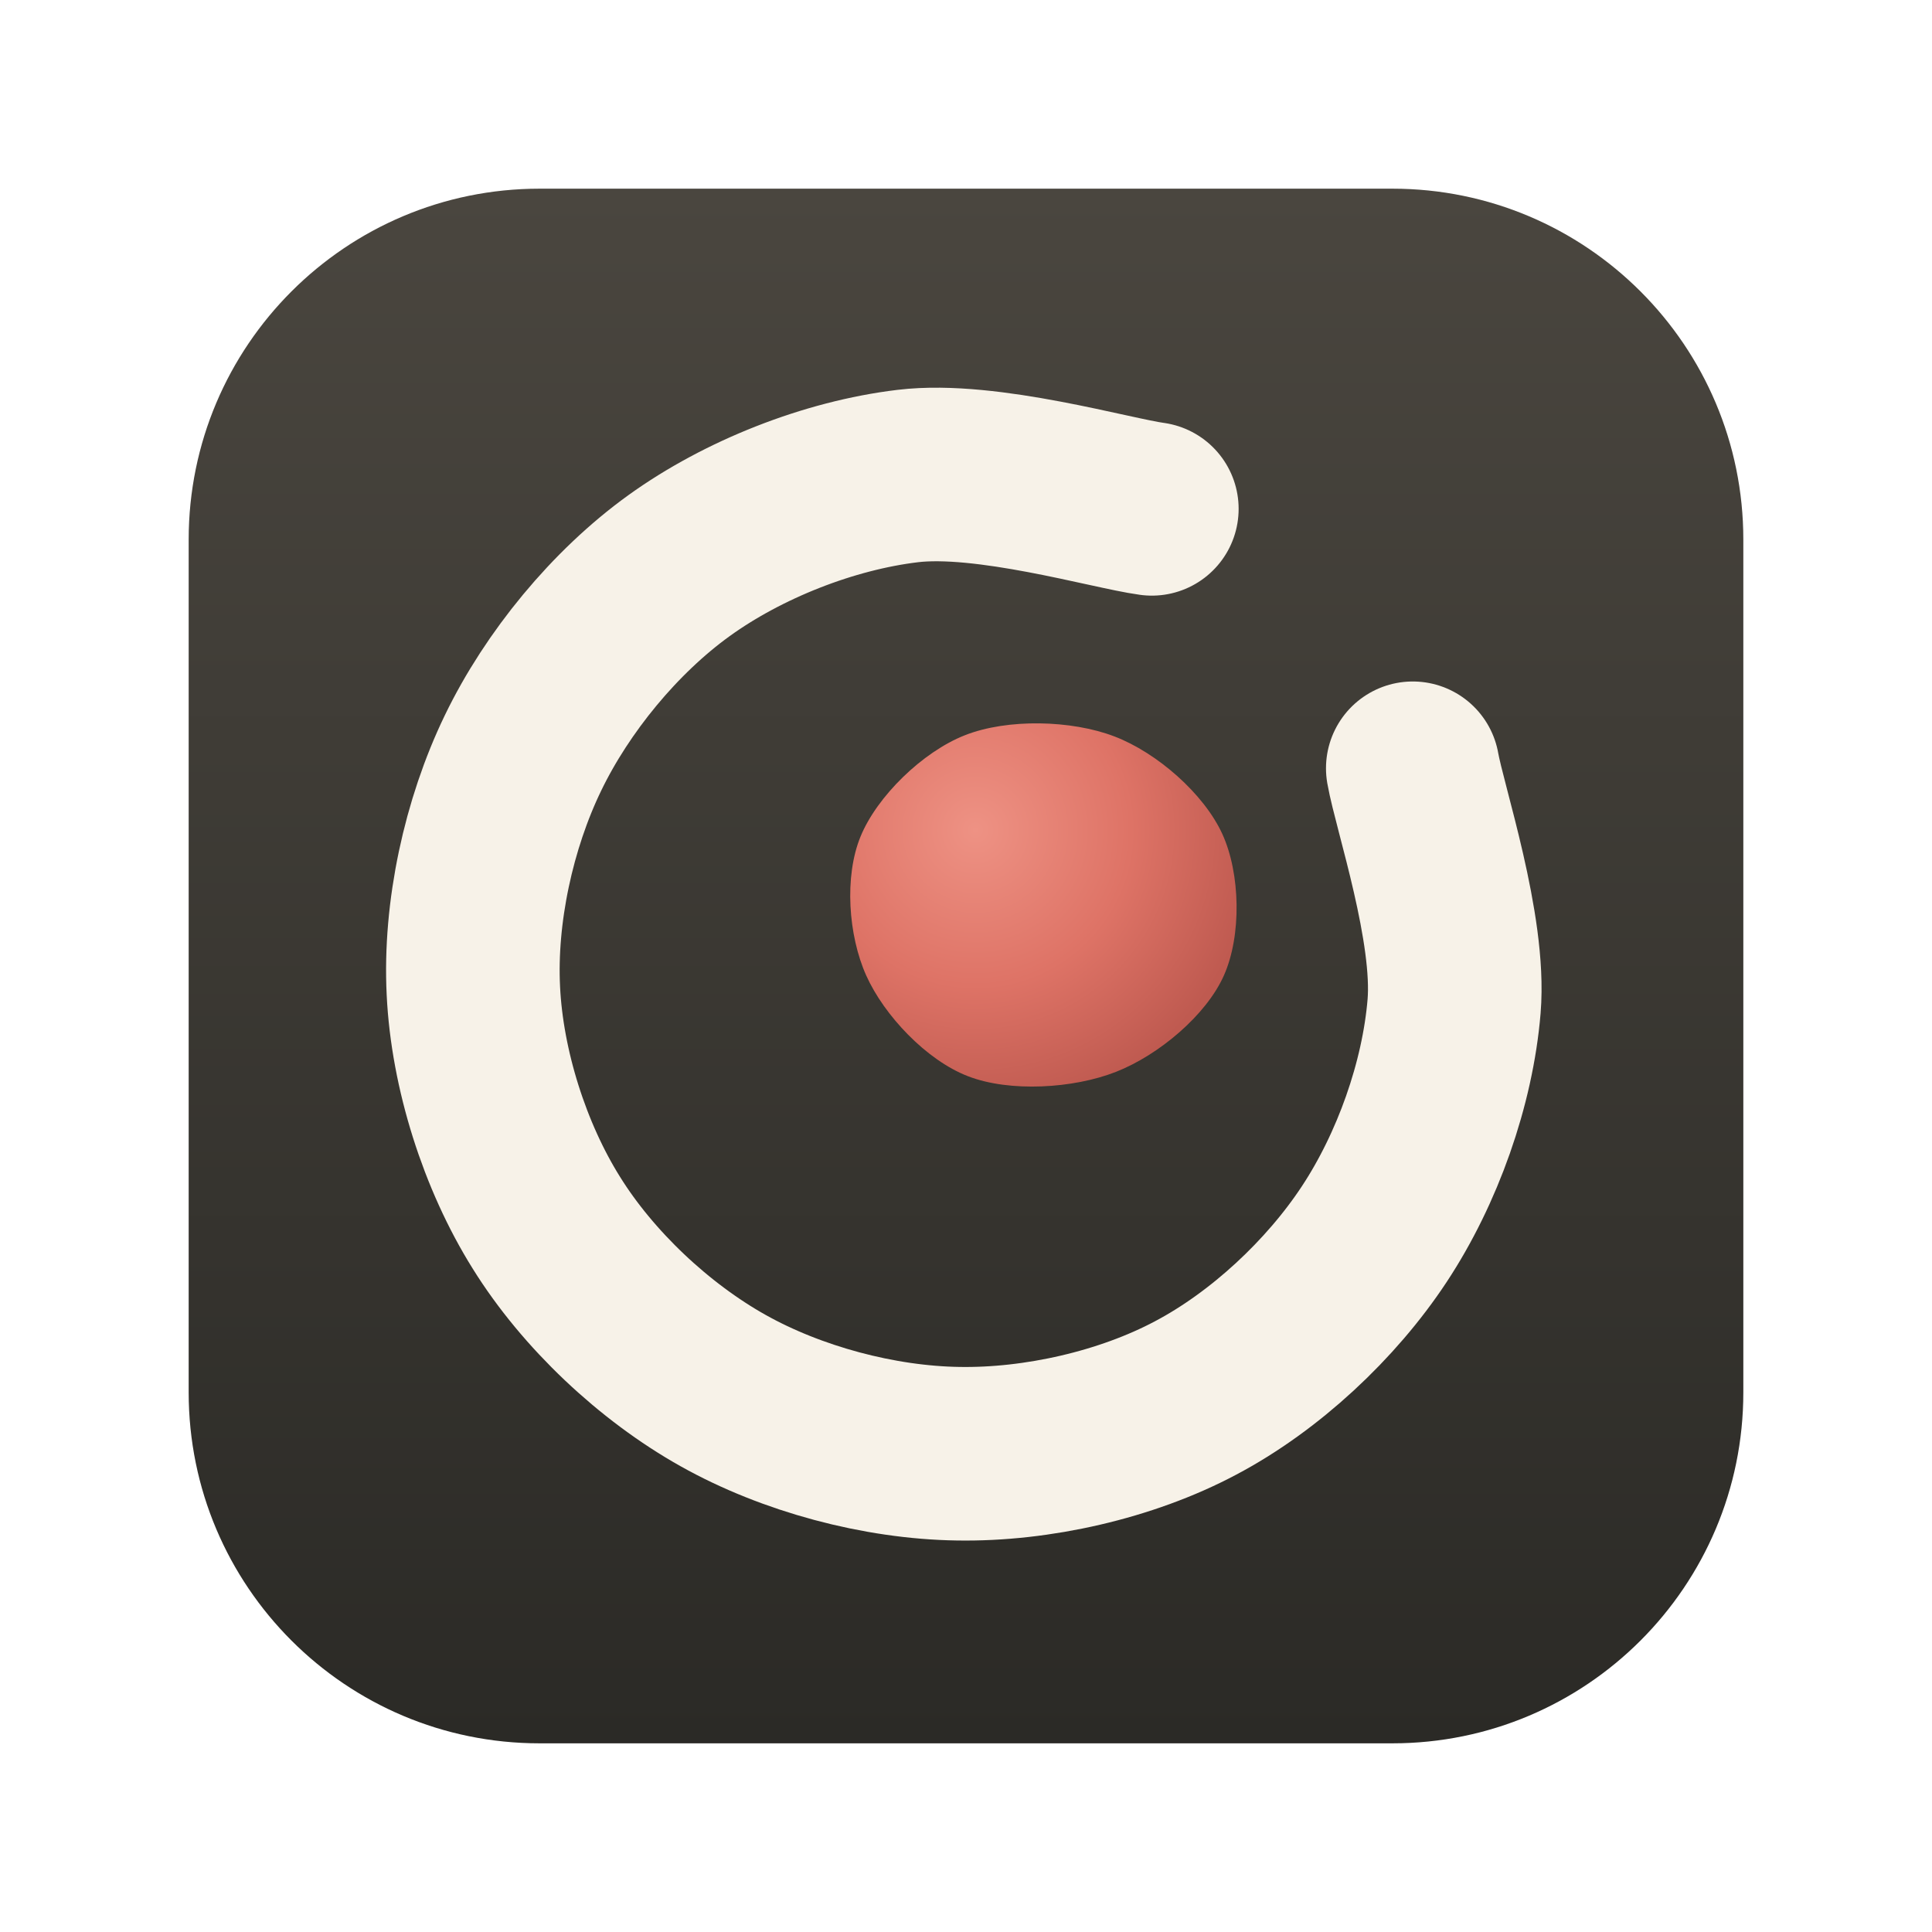
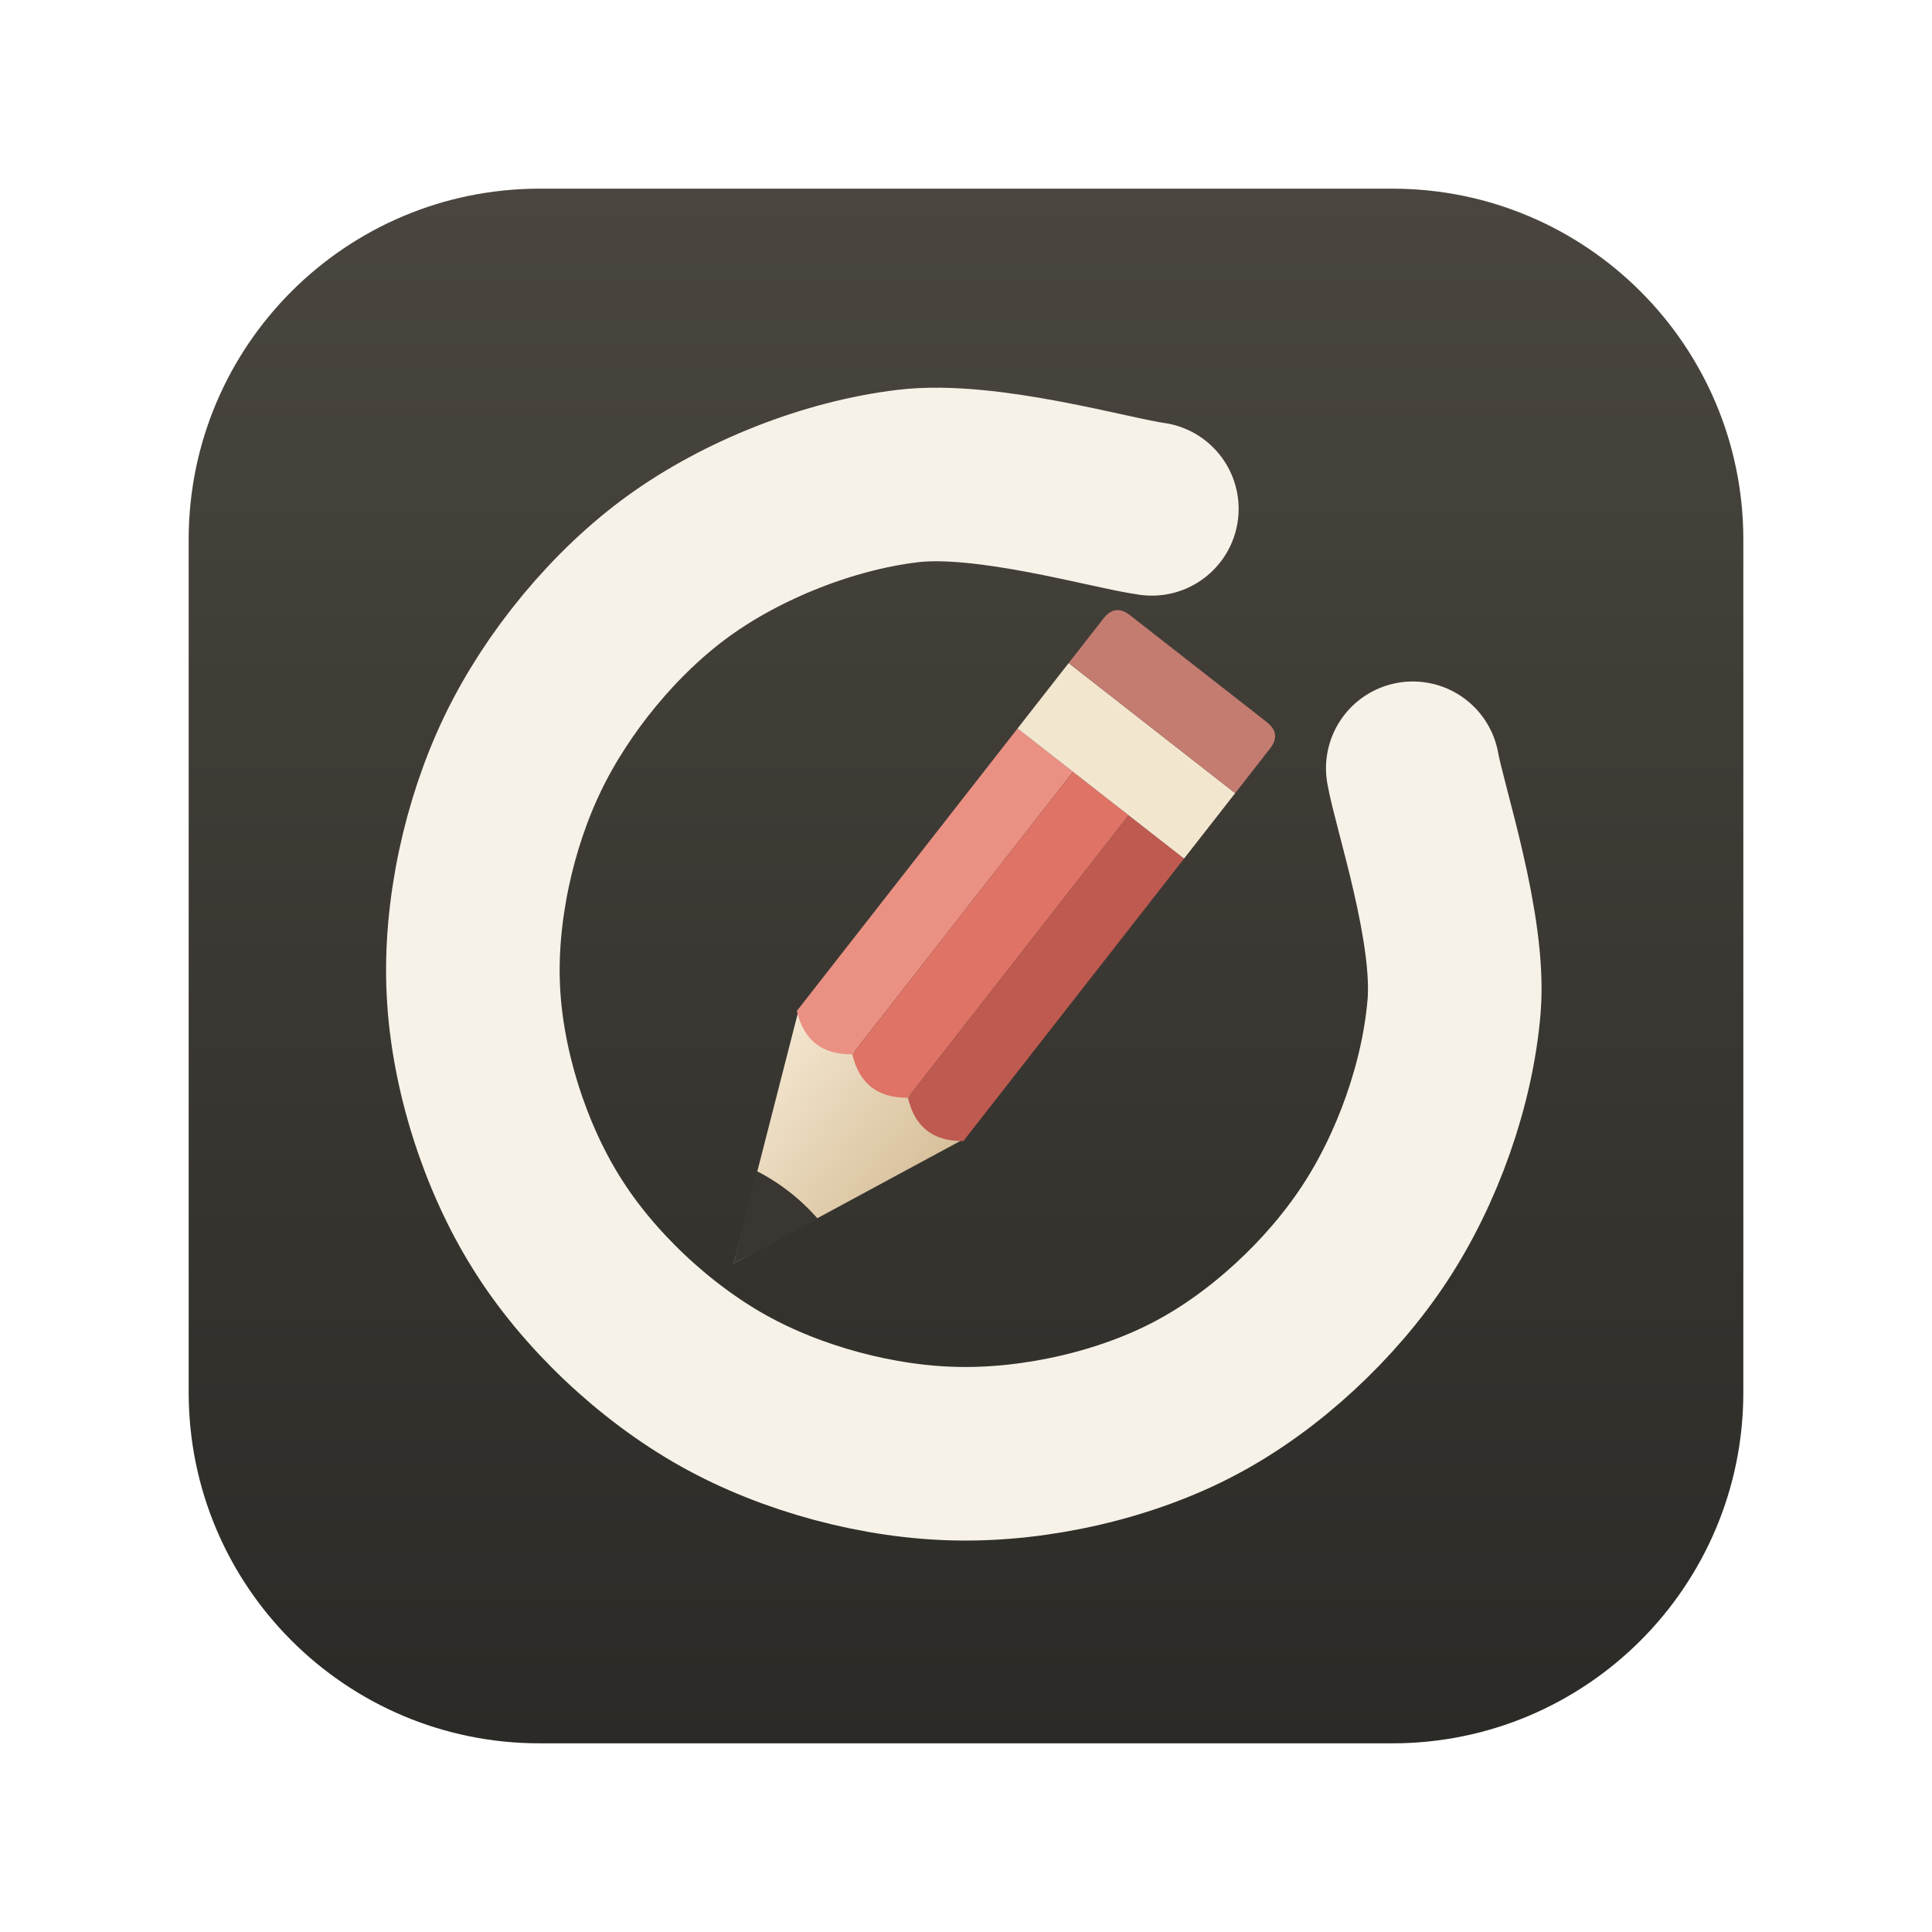
<svg xmlns="http://www.w3.org/2000/svg" width="1024" height="1024" viewBox="0 0 1024 1024">
  <defs>
    <linearGradient id="tile" x1="0" y1="100" x2="0" y2="924" gradientUnits="userSpaceOnUse">
      <stop offset="0" stop-color="#4A463F" />
      <stop offset="1" stop-color="#2B2A26" />
    </linearGradient>
-     <radialGradient id="stone" cx="517" cy="440" r="150" gradientUnits="userSpaceOnUse">
-       <stop offset="0" stop-color="#EE9284" />
-       <stop offset="0.55" stop-color="#DE7366" />
-       <stop offset="1" stop-color="#BF5A50" />
-     </radialGradient>
+     <linearGradient id="wood" x1="0" y1="-56" x2="0" y2="56" gradientUnits="userSpaceOnUse">
+       <stop offset="0" stop-color="#F3E6CF" />
+       <stop offset="1" stop-color="#D7BF9A" />
+     </linearGradient>
+     <linearGradient id="ferrule" x1="0" y1="-56" x2="0" y2="56" gradientUnits="userSpaceOnUse">
+       <stop offset="0" stop-color="#F2EADB" />
+       <stop offset="0.5" stop-color="#D8CAAE" />
+       <stop offset="1" stop-color="#A9987A" />
+     </linearGradient>
  </defs>
  <rect x="100" y="100" width="824" height="824" rx="186" fill="url(#tile)" />
  <path d="M610.5 269.7C589 266.8 522.9 247.3 481.2 252.3C439.4 257.3 393.9 275.3 359.9 299.8C325.9 324.3 295.3 361.6 277.2 399.1C259 436.7 248.8 483.7 250.9 525.2C252.9 566.7 267.5 612.8 289.6 648.1C311.6 683.5 346.8 716.6 383.2 737C419.5 757.4 466.1 769.9 507.9 770.5C549.6 771.2 596.9 760.5 633.6 741C670.4 721.6 705.6 688.7 728.4 654.1C751.3 619.4 767.3 574.4 770.7 533.3C774.1 492.1 752.5 428.2 748.8 407.2" fill="none" stroke="#F7F2E8" stroke-width="92" stroke-linecap="round" />
-   <path d="M647.8 441.9C657.5 463 658.1 495.9 648.7 517C639.4 538 614.2 559.2 591.5 568.1C568.9 577 535.1 579 513 570.4C491 561.9 468.6 538.2 459.1 517C449.6 495.8 447.4 464.6 456.1 443.4C464.8 422.1 489 398.5 511.4 389.7C533.9 380.8 567.9 381.6 590.6 390.3C613.4 399 638.1 420.8 647.8 441.9Z" fill="url(#stone)" />
+   <g transform="translate(388.9 669.6) rotate(-52)">
+     <path d="M0 0L128 -56L128 56Z" fill="url(#wood)" />
+     <path d="M0 0L46 -20.8Q50 0 46 20.8Z" fill="#3A3631" />
+     <path d="M126 -56Q111 -37.3 126 -18.7L316 -18.7L316 -56Z" fill="#EA9184" />
+     <path d="M126 -18.7Q111 0 126 18.7L316 18.7L316 -18.7Z" fill="#DE7366" />
+     <path d="M126 18.7Q111 37.3 126 56L316 56L316 18.7Z" fill="#BF5A50" />
+     <rect x="316" y="-56" width="44" height="112" fill="#F3E6CF" />
+     <path d="M360 -56L390 -56Q400 -56 400 -46L400 46Q400 56 390 56L360 56Z" fill="#C47C70" />
+   </g>
</svg>
